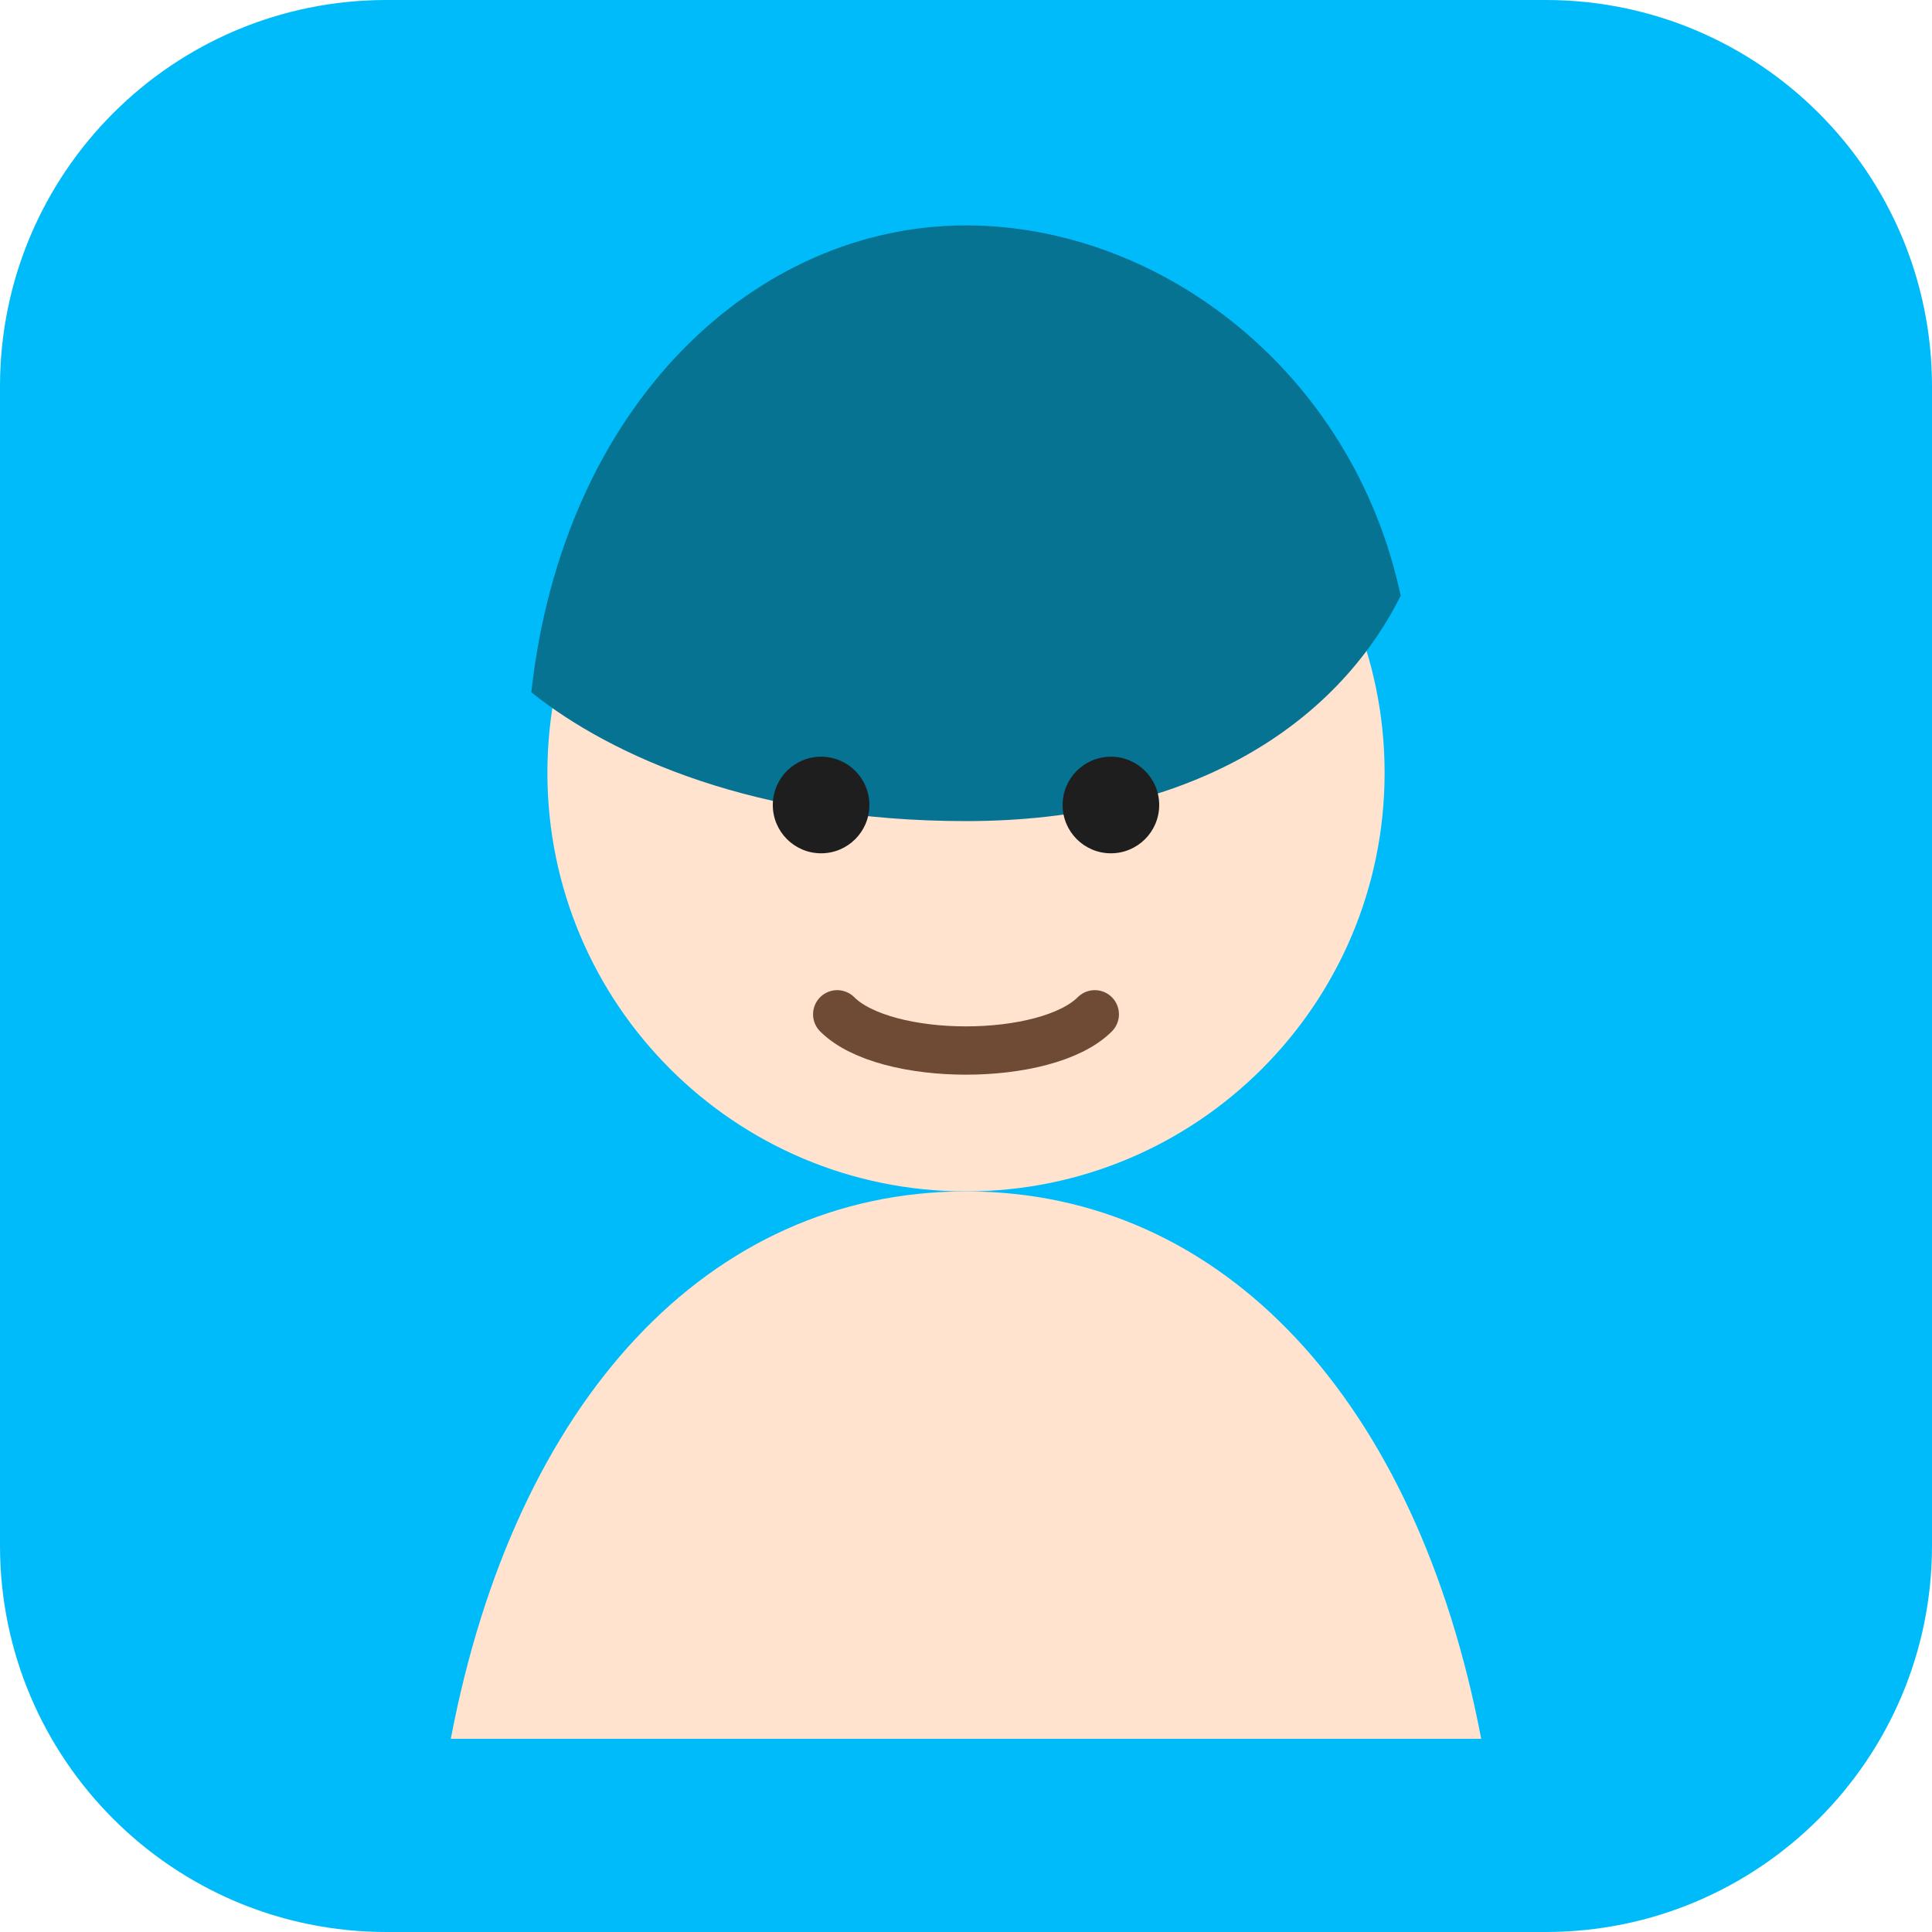
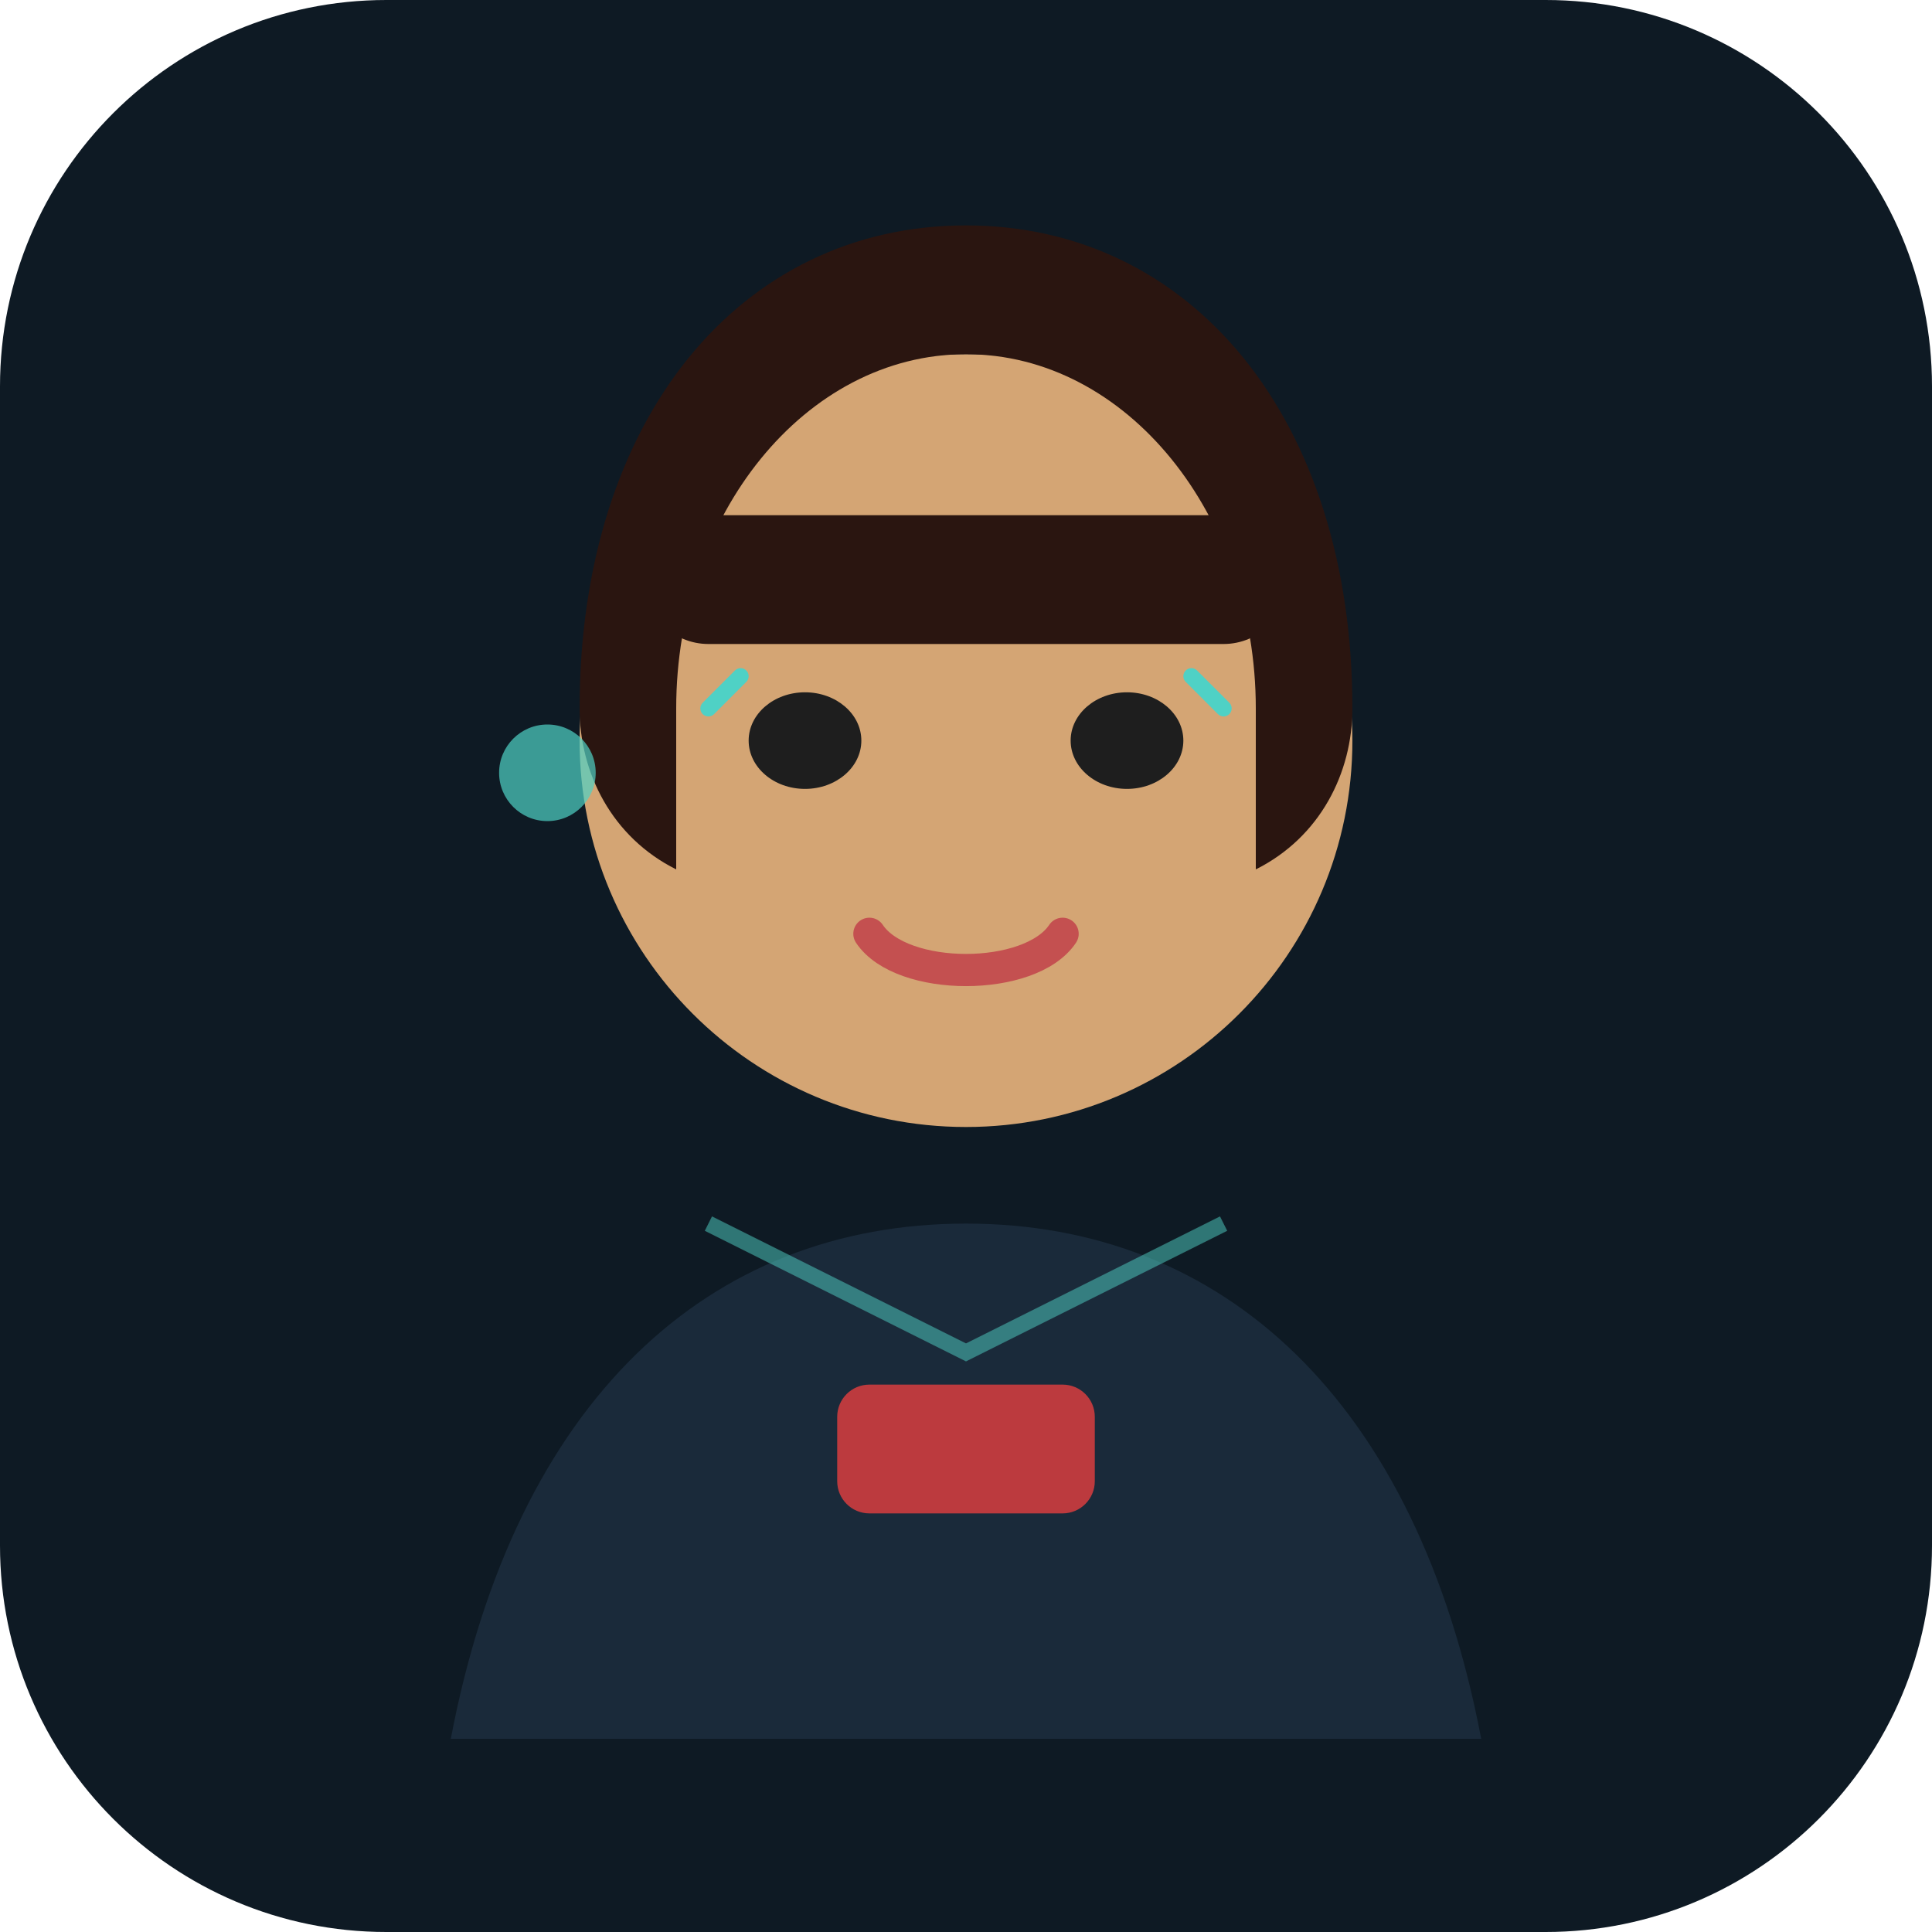
<svg xmlns="http://www.w3.org/2000/svg" viewBox="0 0 120 120">
-   <rect width="120" height="120" rx="24" fill="#00bbf9" />
-   <circle cx="60" cy="48" r="26" fill="#ffe3cf" />
-   <path d="M28 108c4-21 16-34 32-34s28 13 32 34z" fill="#ffe3cf" />
-   <path d="M33 43c2-18 14-29 27-29 12 0 24 9 27 23-4 8-13 14-27 14-13 0-22-4-27-8z" fill="#067392" />
-   <circle cx="51" cy="50" r="3" fill="#1e1e1e" />
-   <circle cx="69" cy="50" r="3" fill="#1e1e1e" />
-   <path d="M52 63c3 3 13 3 16 0" stroke="#6f4a35" stroke-width="3" fill="none" stroke-linecap="round" />
+   <rect width="120" height="120" rx="24" fill="#0e1a24" />
+   <circle cx="60" cy="46" r="24" fill="#d4a574" />
+   <path d="M36 44c0-18 10-30 24-30s24 12 24 30c0 4-2 8-6 10v-10c0-12-8-22-18-22s-18 10-18 22v10c-4-2-6-6-6-10z" fill="#2a1510" />
+   <rect x="40" y="32" width="40" height="8" rx="4" fill="#2a1510" />
+   <ellipse cx="50" cy="46" rx="3.5" ry="3" fill="#1e1e1e" />
+   <ellipse cx="70" cy="46" rx="3.5" ry="3" fill="#1e1e1e" />
+   <path d="M44 44l2-2" stroke="#4fd1c5" stroke-width="1" stroke-linecap="round" />
+   <path d="M76 44l-2-2" stroke="#4fd1c5" stroke-width="1" stroke-linecap="round" />
+   <circle cx="34" cy="48" r="3" fill="#4fd1c5" opacity="0.7" />
+   <path d="M54 58c2 3 10 3 12 0" stroke="#c45050" stroke-width="2" fill="none" stroke-linecap="round" />
+   <path d="M28 108c4-21 16-32 32-32s28 11 32 32z" fill="#1a2a3a" />
+   <path d="M44 76l16 8 16-8" stroke="#4fd1c5" stroke-width="1" fill="none" opacity="0.5" />
+   <rect x="52" y="86" width="16" height="8" rx="2" fill="#e53e3e" opacity="0.8" />
</svg>
